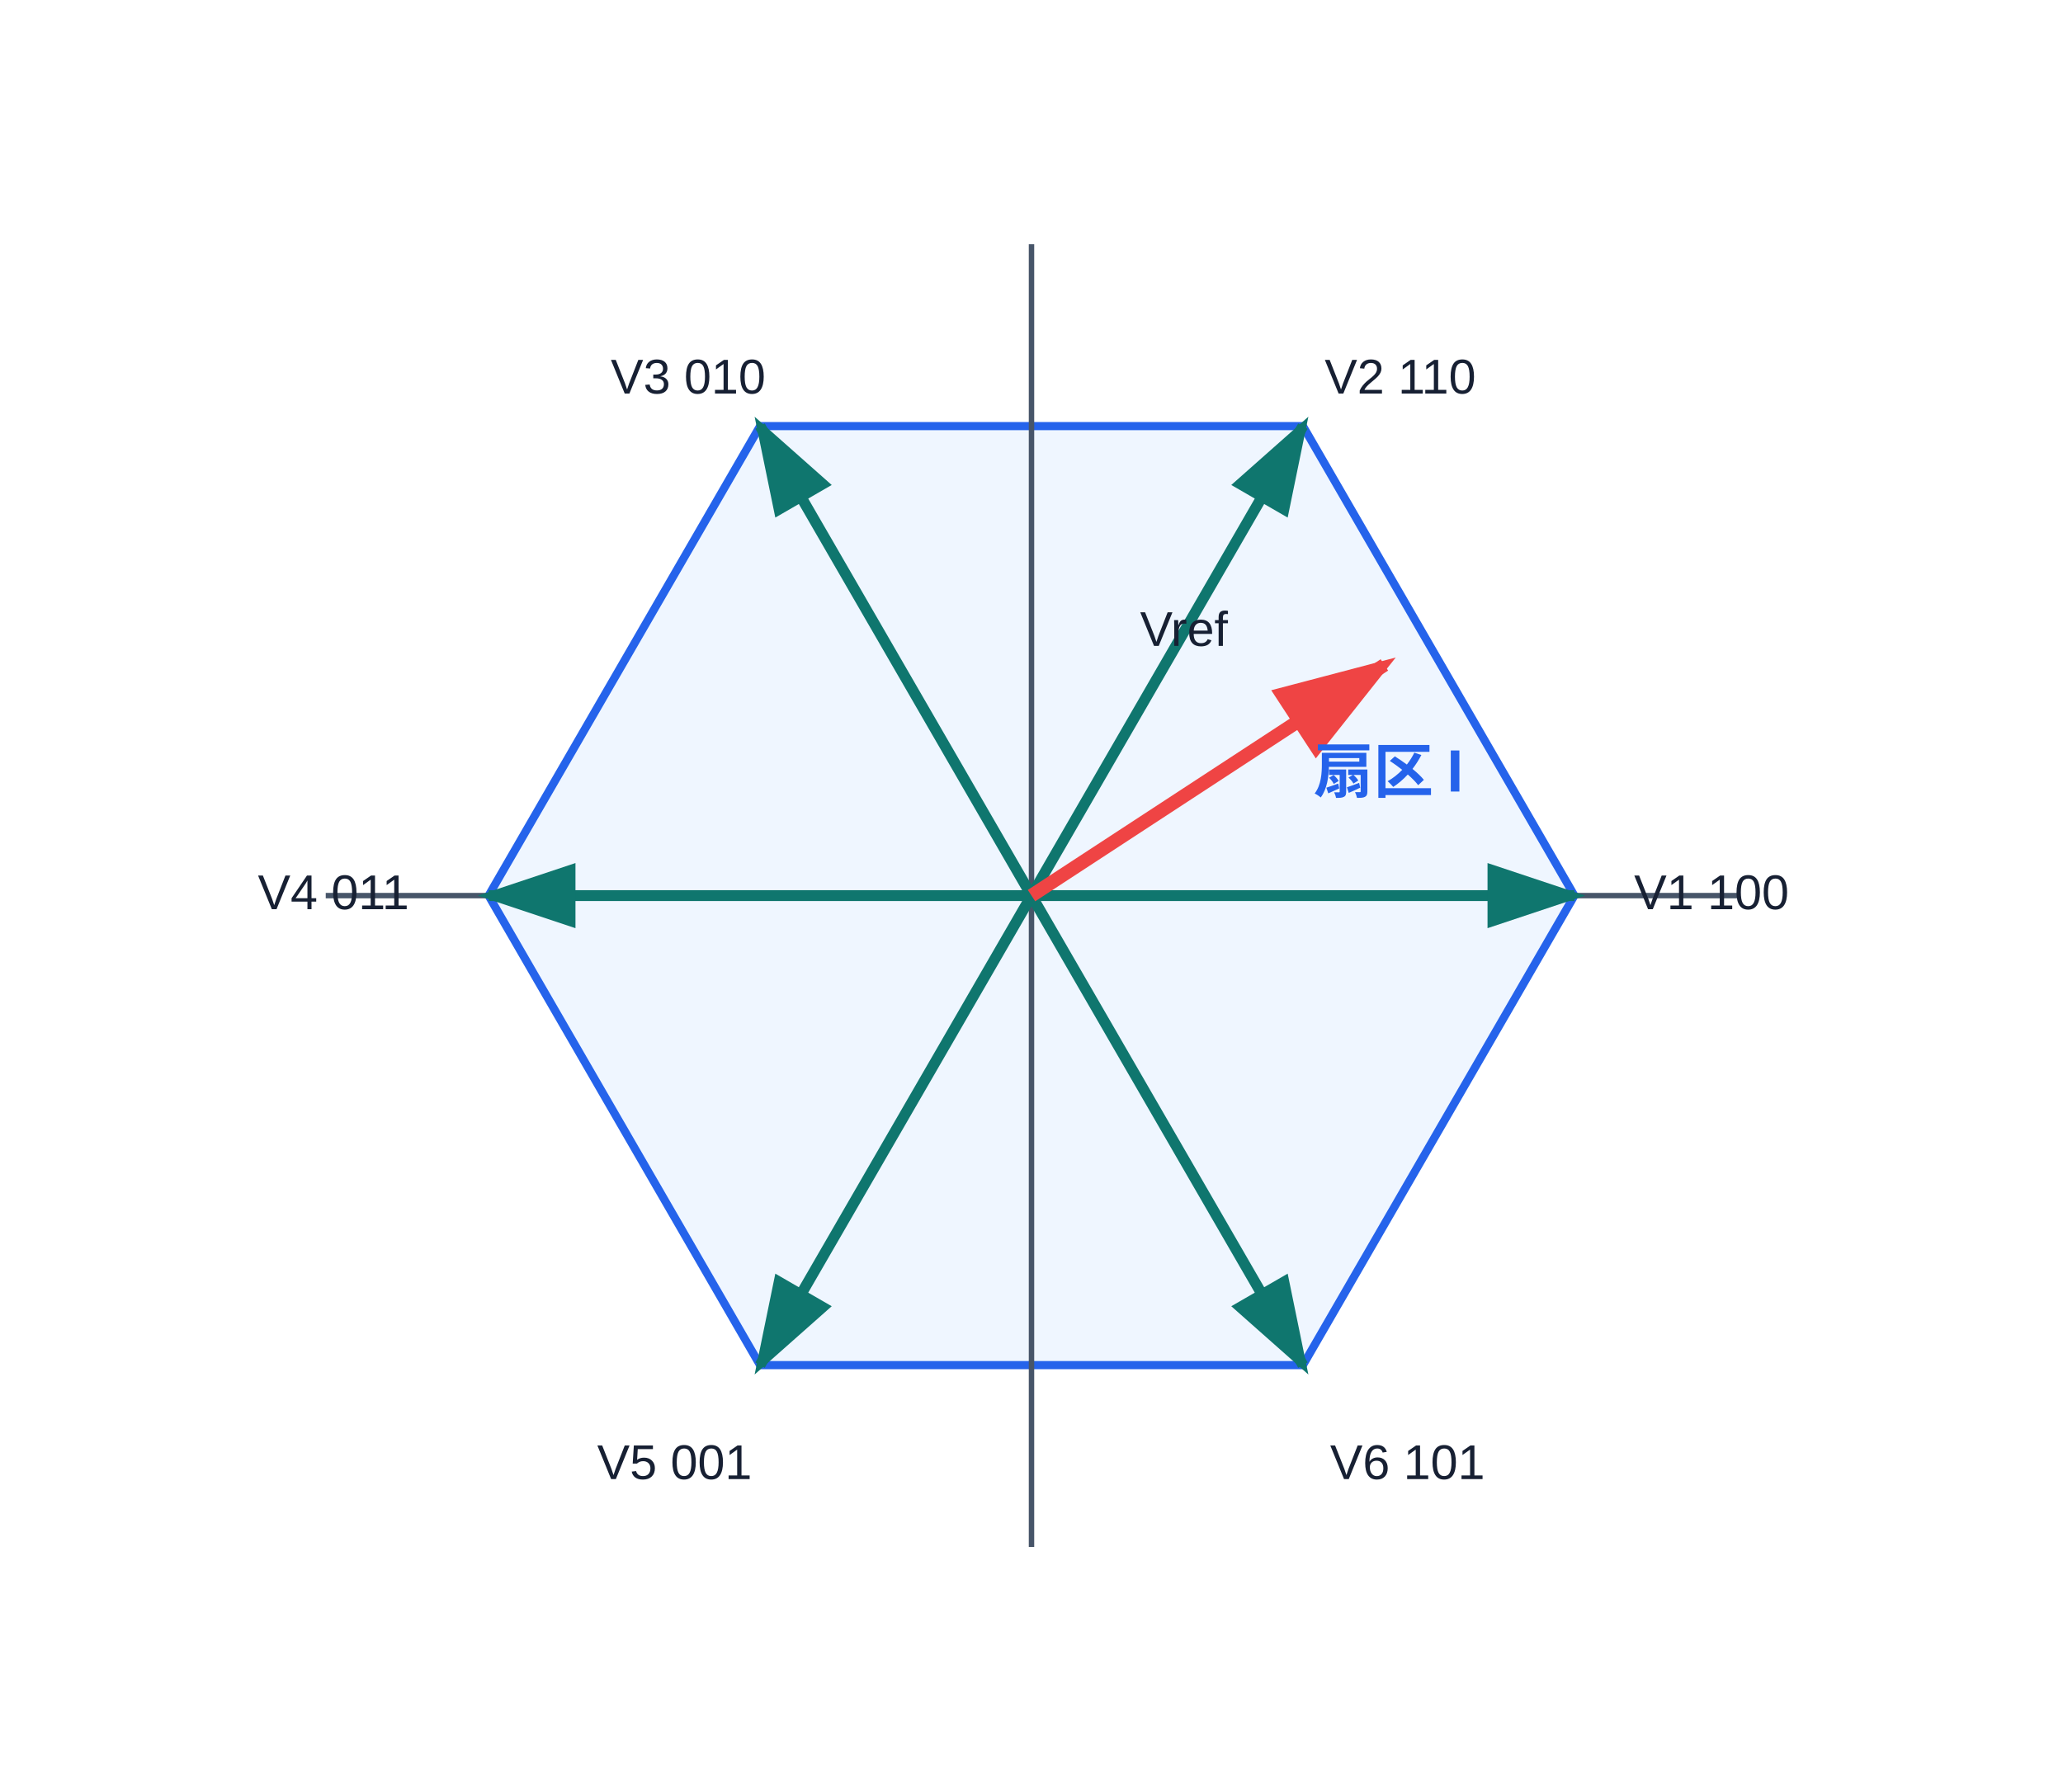
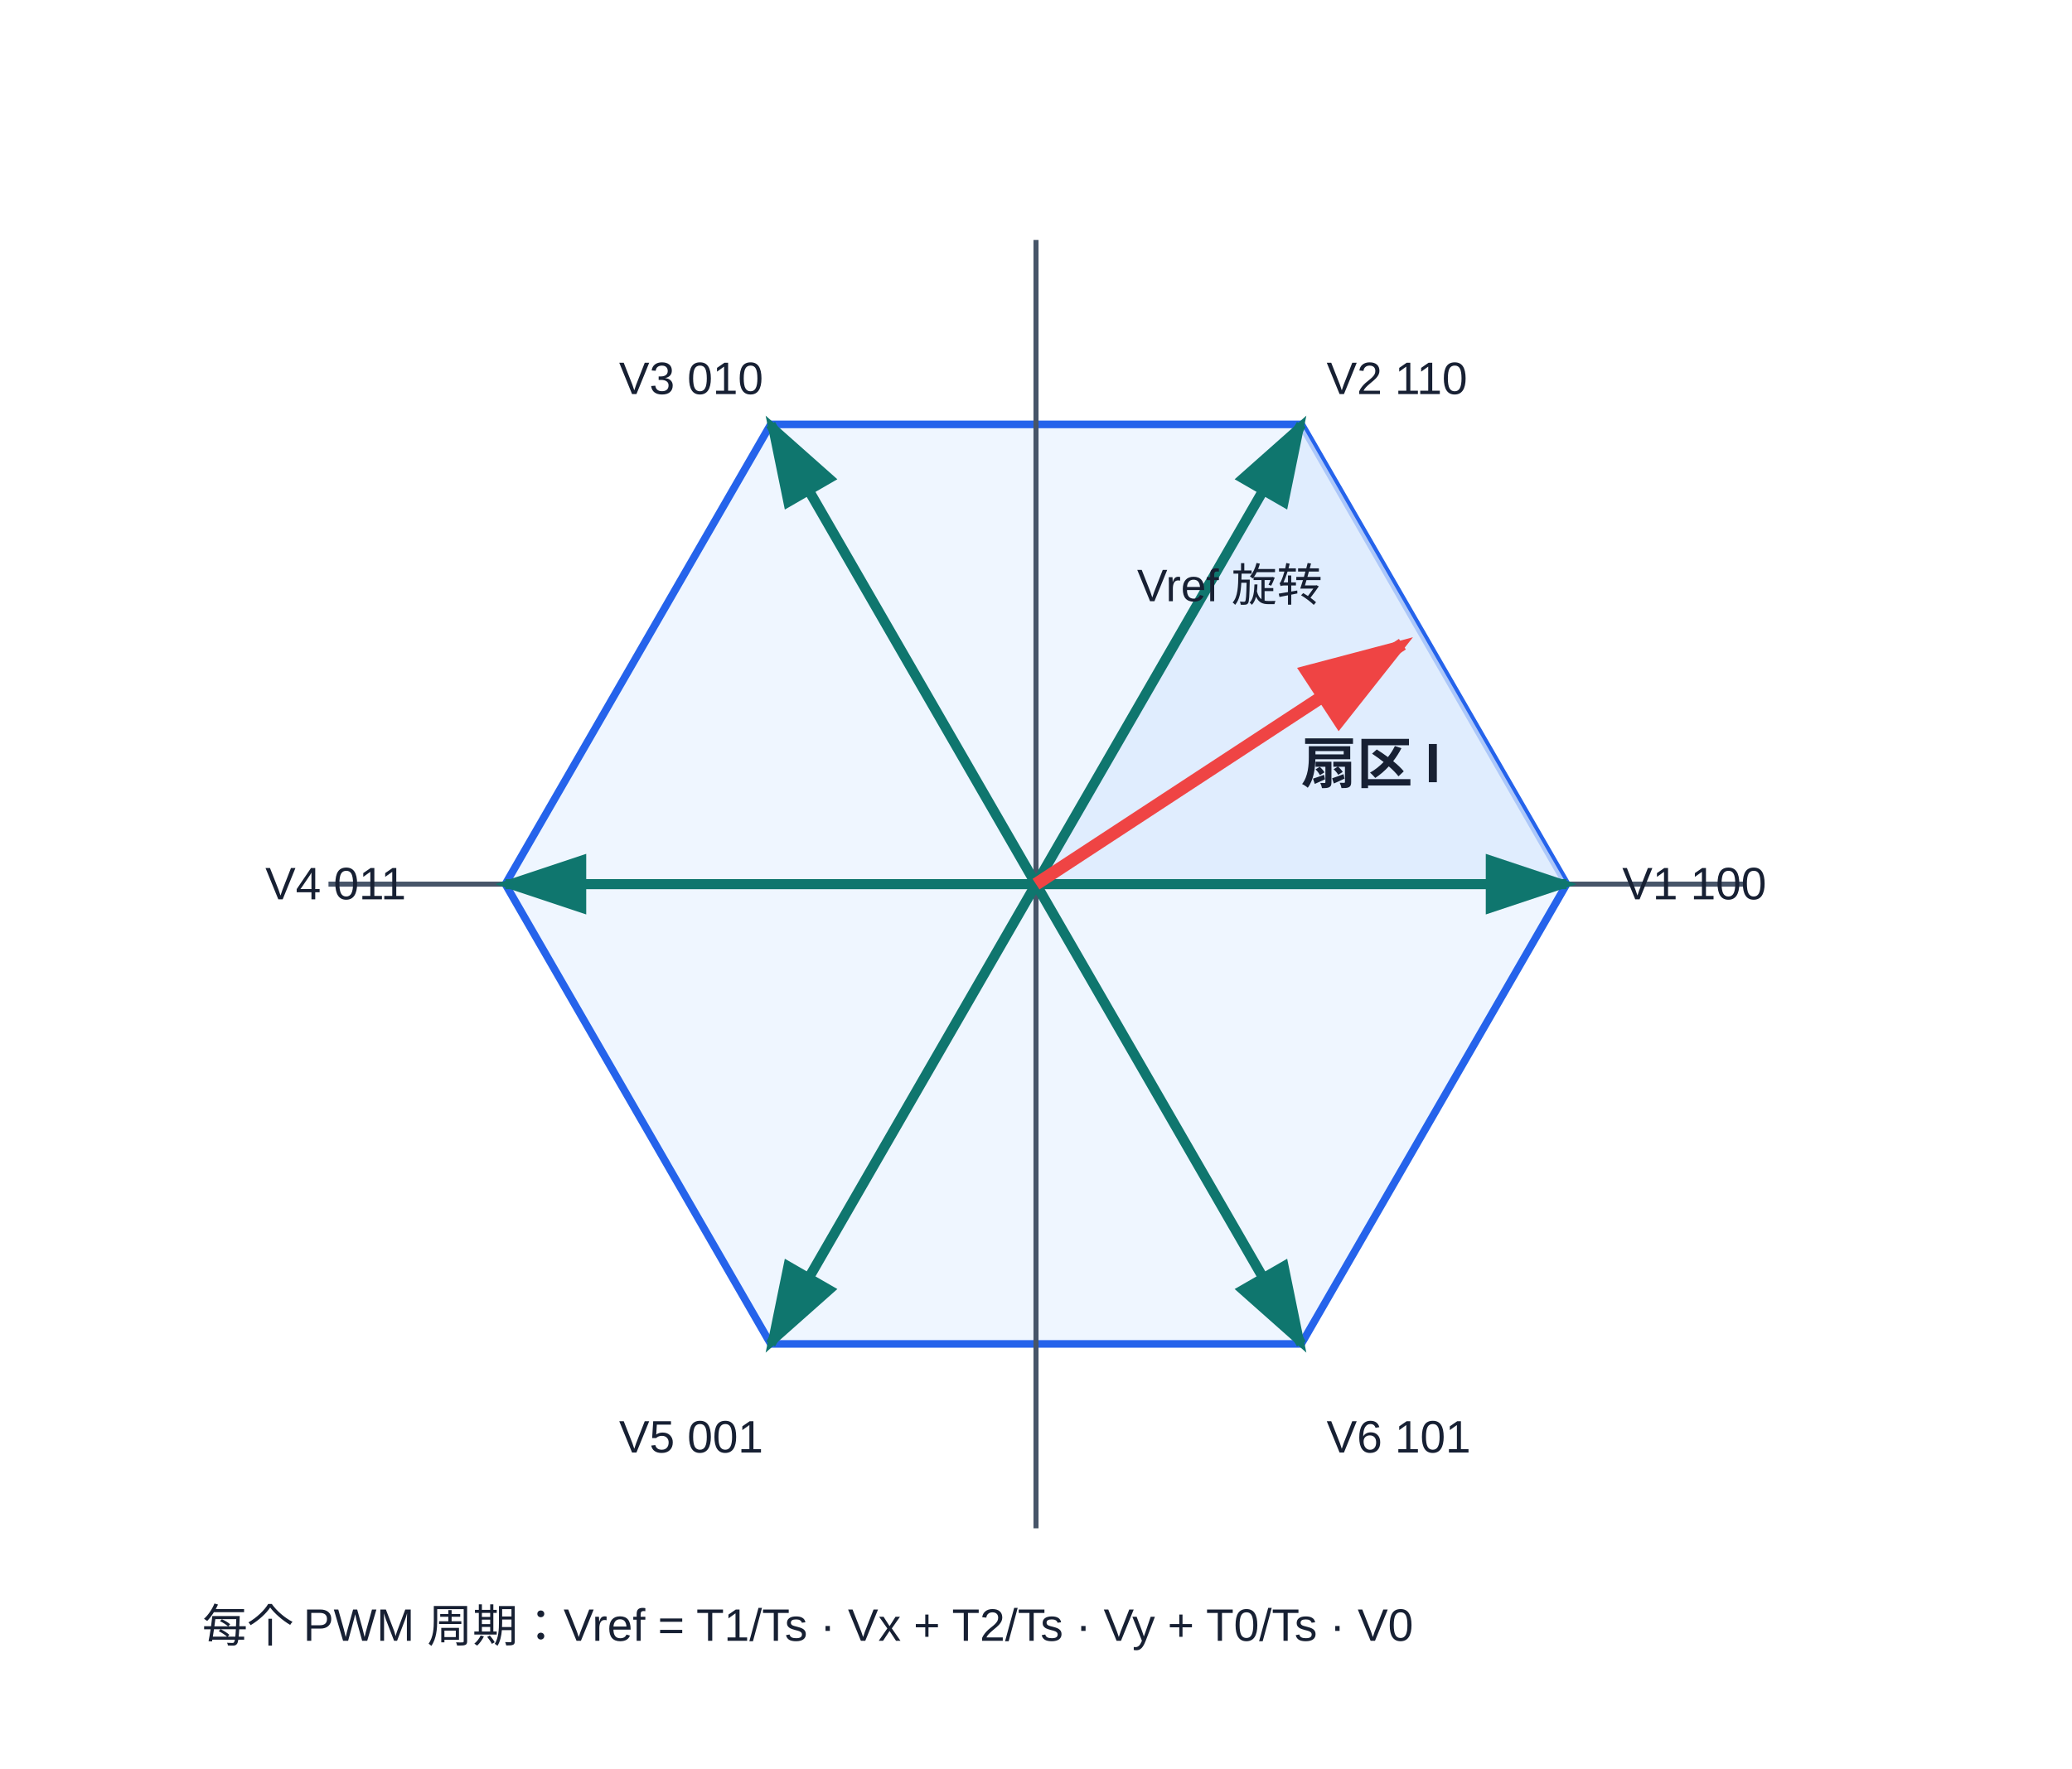
- <svg xmlns="http://www.w3.org/2000/svg" width="760" height="660" viewBox="0 0 760 660" role="img" aria-labelledby="title desc">
+ <svg xmlns="http://www.w3.org/2000/svg" width="820" height="700" viewBox="0 0 820 700" role="img" aria-labelledby="title desc">
  <style>
    text{font-family:"Microsoft YaHei",Arial,sans-serif;fill:#172033}
    .hex{fill:#eff6ff;stroke:#2563eb;stroke-width:3}
+     .sectorFill{fill:#dbeafe;opacity:.75}
    .axis{stroke:#475569;stroke-width:2}
    .vec{stroke:#0f766e;stroke-width:4;marker-end:url(#arrow)}
    .ref{stroke:#ef4444;stroke-width:5;marker-end:url(#arrowRed)}
-     .sector{fill:#2563eb;font-size:22px;font-weight:700}
    .label{font-size:18px}
+     .sector{font-size:22px;font-weight:700}
  </style>
  <defs>
    <marker id="arrow" markerWidth="10" markerHeight="10" refX="8" refY="3" orient="auto" markerUnits="strokeWidth">
      <path d="M0,0 L0,6 L9,3 z" fill="#0f766e" />
    </marker>
    <marker id="arrowRed" markerWidth="10" markerHeight="10" refX="8" refY="3" orient="auto" markerUnits="strokeWidth">
      <path d="M0,0 L0,6 L9,3 z" fill="#ef4444" />
    </marker>
  </defs>
-   <polygon points="580,330 480,503 280,503 180,330 280,157 480,157" class="hex" />
-   <line x1="120" y1="330" x2="640" y2="330" class="axis" />
-   <line x1="380" y1="90" x2="380" y2="570" class="axis" />
-   <line x1="380" y1="330" x2="580" y2="330" class="vec" />
-   <line x1="380" y1="330" x2="480" y2="157" class="vec" />
-   <line x1="380" y1="330" x2="280" y2="157" class="vec" />
-   <line x1="380" y1="330" x2="180" y2="330" class="vec" />
-   <line x1="380" y1="330" x2="280" y2="503" class="vec" />
-   <line x1="380" y1="330" x2="480" y2="503" class="vec" />
-   <line x1="380" y1="330" x2="510" y2="245" class="ref" />
-   <text x="602" y="335" class="label">V1 100</text>
-   <text x="488" y="145" class="label">V2 110</text>
-   <text x="225" y="145" class="label">V3 010</text>
-   <text x="95" y="335" class="label">V4 011</text>
-   <text x="220" y="545" class="label">V5 001</text>
-   <text x="490" y="545" class="label">V6 101</text>
-   <text x="484" y="292" class="sector">扇区 I</text>
-   <text x="420" y="238" class="label">Vref</text>
+   <polygon points="620,350 515,532 305,532 200,350 305,168 515,168" class="hex" />
+   <polygon points="410,350 620,350 515,168" class="sectorFill" />
+   <line x1="130" y1="350" x2="690" y2="350" class="axis" />
+   <line x1="410" y1="95" x2="410" y2="605" class="axis" />
+   <line x1="410" y1="350" x2="620" y2="350" class="vec" />
+   <line x1="410" y1="350" x2="515" y2="168" class="vec" />
+   <line x1="410" y1="350" x2="305" y2="168" class="vec" />
+   <line x1="410" y1="350" x2="200" y2="350" class="vec" />
+   <line x1="410" y1="350" x2="305" y2="532" class="vec" />
+   <line x1="410" y1="350" x2="515" y2="532" class="vec" />
+   <line x1="410" y1="350" x2="555" y2="255" class="ref">
+     <animateTransform attributeName="transform" type="rotate" from="0 410 350" to="360 410 350" dur="6s" repeatCount="indefinite" />
+   </line>
+   <text x="642" y="356" class="label">V1 100</text>
+   <text x="525" y="156" class="label">V2 110</text>
+   <text x="245" y="156" class="label">V3 010</text>
+   <text x="105" y="356" class="label">V4 011</text>
+   <text x="245" y="575" class="label">V5 001</text>
+   <text x="525" y="575" class="label">V6 101</text>
+   <text x="515" y="310" class="sector">扇区 I</text>
+   <text x="450" y="238" class="label">Vref 旋转</text>
+   <text x="80" y="650" class="label">每个 PWM 周期：Vref = T1/Ts · Vx + T2/Ts · Vy + T0/Ts · V0</text>
</svg>
